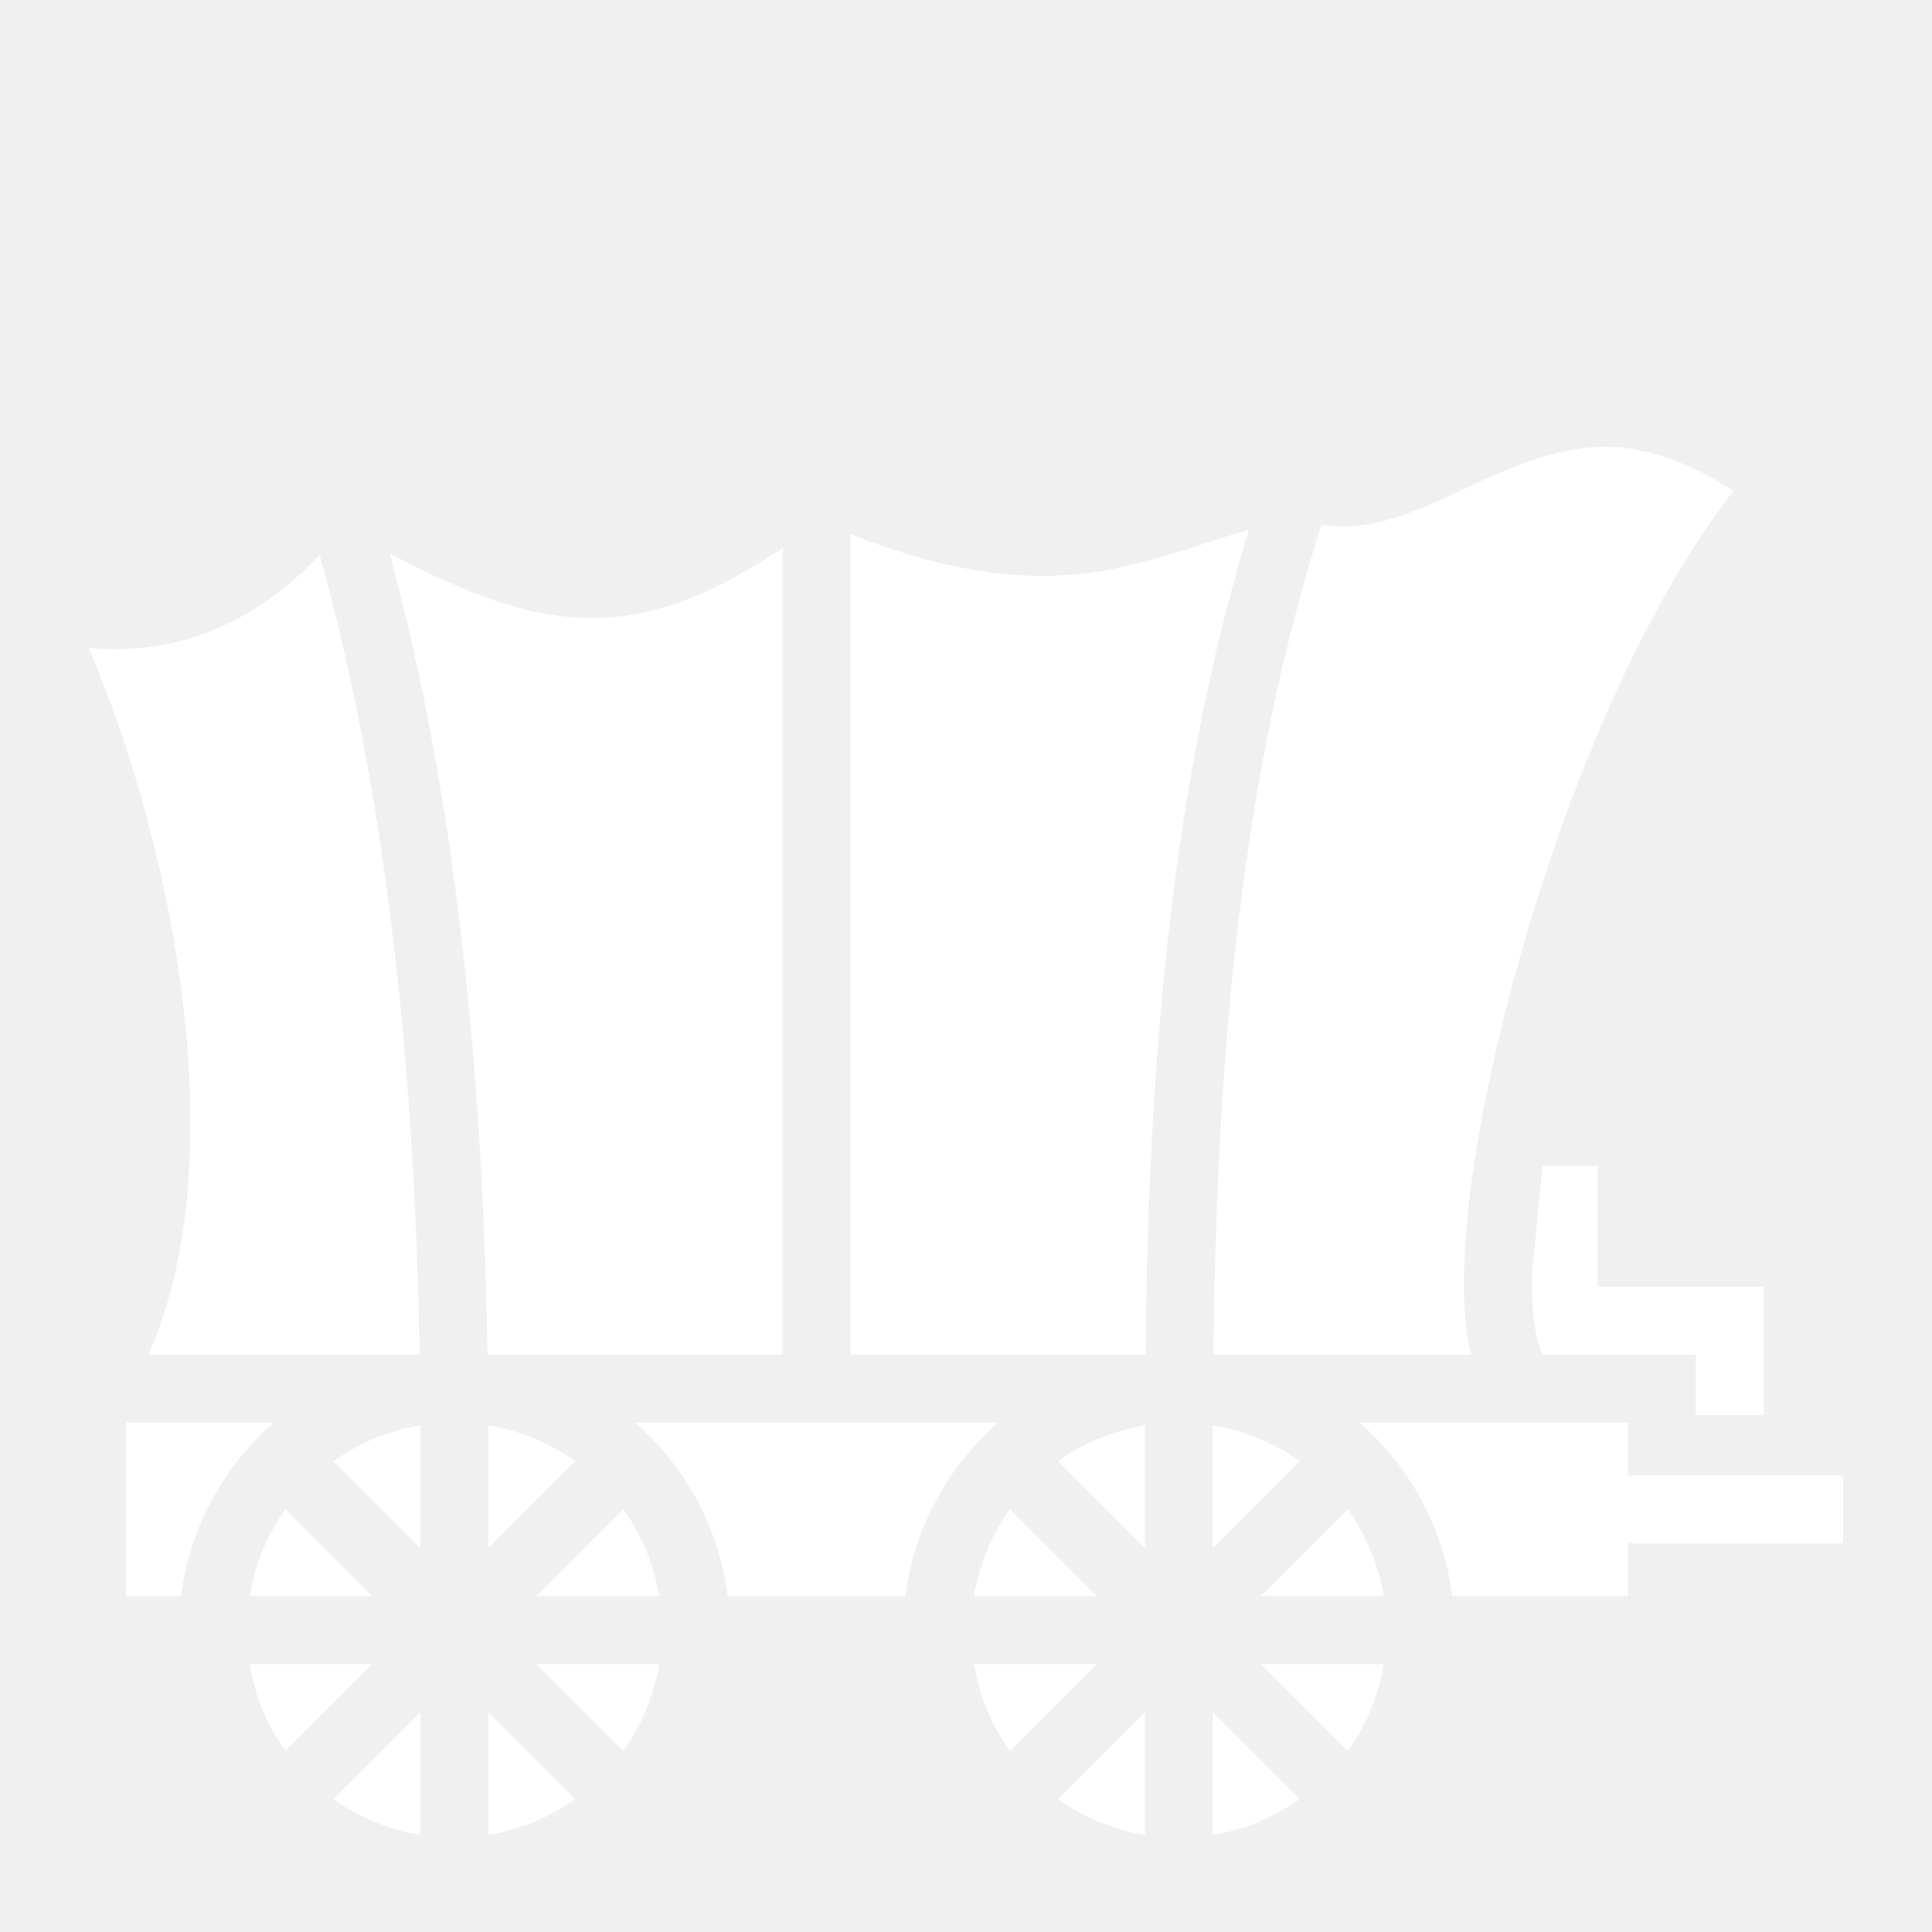
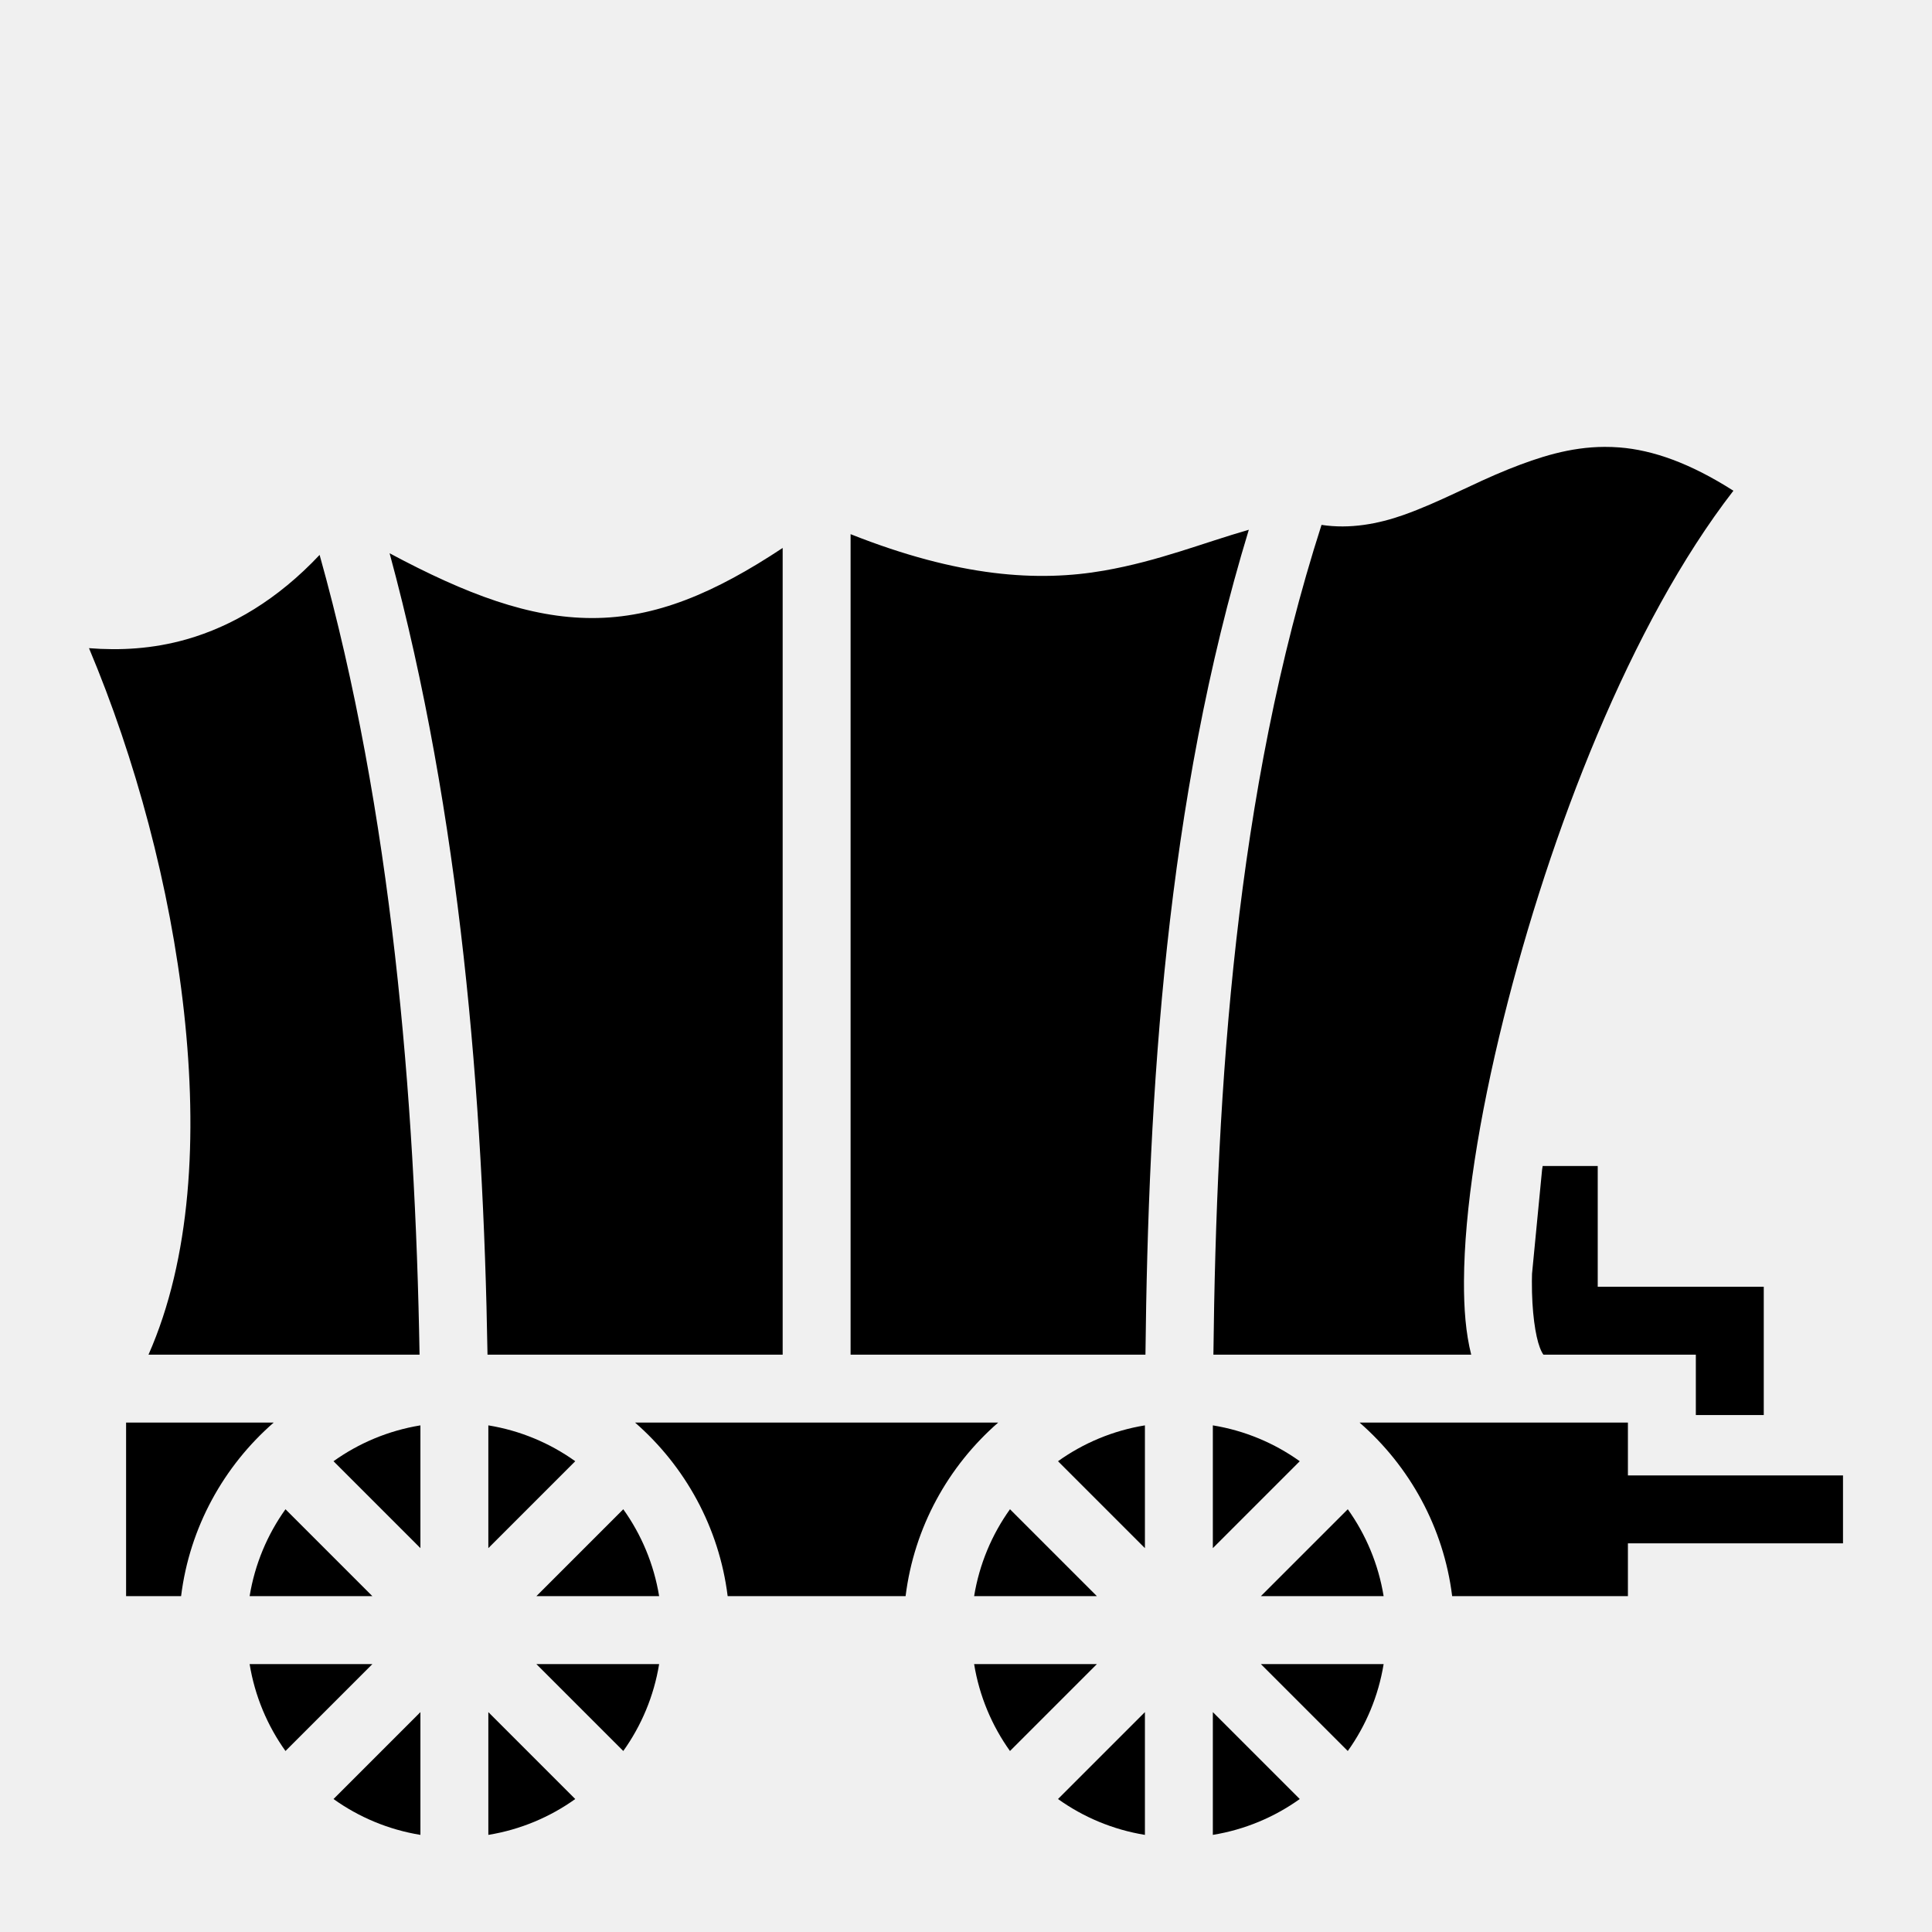
<svg xmlns="http://www.w3.org/2000/svg" viewBox="0 0 512 512" style="height: 512px; width: 512px;">
  <g class="" transform="translate(0,0)" style="">
-     <path d="M425.208 118.428c-9.115.04-17.29 2.663-25.45 5.927-9.33 3.732-18.268 8.75-27.847 12.13-6.67 2.356-14.156 3.768-21.694 2.615-22.832 71.052-27.844 149.083-28.654 219.9h68.322c-1.45-5.723-1.952-12.17-1.916-19.543.09-18.73 3.936-43.15 10.523-69.63 12.235-49.176 33.65-104.615 60.876-139.776-11.49-7.335-21.364-10.784-30.19-11.476-1.345-.105-2.666-.152-3.968-.146zM330.95 140.39c-12.268 3.536-23.886 8.28-38.29 10.81-17.517 3.073-38.528 1.747-67.245-9.64V359h78.14c.756-69.366 5.42-146.51 27.395-218.61zm-123.535 4.823c-17.95 11.885-33.58 18.606-50.568 18.578-16.442-.026-33.08-6.19-53.598-17.17 18.834 69.4 24.842 144.742 25.946 212.38h78.22V145.213zM84.7 147.055c-11.136 11.845-23.253 18.937-35.195 22.353-9.05 2.59-17.778 3.007-25.92 2.363 12.242 29.09 21.534 63.203 25.182 96.45 3.63 33.078 1.834 65.296-9.413 90.78h71.834c-1.15-68.14-7.4-143.78-26.488-211.945zM408.823 309c-.05.322-.105.65-.154.97l-2.667 27.608c-.014.66-.032 1.328-.035 1.965-.04 8.135.928 14.47 2.107 17.578.41 1.086.744 1.595.953 1.88h40.387v16h18v-34h-44v-32h-14.592zM33.415 377v46H47.99c2.265-18.264 11.31-34.465 24.538-46H33.415zm134.887 0c13.227 11.535 22.273 27.736 24.537 46h47.15c2.265-18.264 11.31-34.465 24.538-46h-96.226zm192 0c13.227 11.535 22.273 27.736 24.537 46h46.575v-14h57v-18h-57v-14h-71.113zm-248.887.738c-8.502 1.388-16.332 4.71-23.033 9.502l23.033 23.033v-32.535zm18 0v32.535l23.033-23.033c-6.7-4.793-14.53-8.114-23.033-9.502zm174 0c-8.502 1.388-16.332 4.71-23.033 9.502l23.033 23.033v-32.535zm18 0v32.535l23.033-23.033c-6.7-4.793-14.53-8.114-23.033-9.502zm-245.76 22.23c-4.793 6.7-8.114 14.53-9.502 23.032h32.535l-23.033-23.033zm89.52 0L142.142 423h32.535c-1.388-8.502-4.71-16.332-9.502-23.033zm102.48 0c-4.793 6.7-8.114 14.53-9.502 23.032h32.535l-23.033-23.033zm89.52 0L334.142 423h32.535c-1.388-8.502-4.71-16.332-9.502-23.033zM66.153 441c1.388 8.502 4.71 16.332 9.502 23.033L98.688 441H66.153zm75.99 0l23.032 23.033c4.793-6.7 8.114-14.53 9.502-23.033h-32.535zm116.01 0c1.388 8.502 4.71 16.332 9.502 23.033L290.688 441h-32.535zm75.99 0l23.032 23.033c4.793-6.7 8.114-14.53 9.502-23.033h-32.535zm-222.728 12.727L88.382 476.76c6.7 4.793 14.53 8.114 23.033 9.502v-32.535zm18 0v32.535c8.502-1.388 16.332-4.71 23.033-9.502l-23.033-23.033zm174 0l-23.033 23.033c6.7 4.793 14.53 8.114 23.033 9.502v-32.535zm18 0v32.535c8.502-1.388 16.332-4.71 23.033-9.502l-23.033-23.033z" fill="#fff" fill-opacity="1" />
+     <path d="M425.208 118.428c-9.115.04-17.29 2.663-25.45 5.927-9.33 3.732-18.268 8.75-27.847 12.13-6.67 2.356-14.156 3.768-21.694 2.615-22.832 71.052-27.844 149.083-28.654 219.9h68.322c-1.45-5.723-1.952-12.17-1.916-19.543.09-18.73 3.936-43.15 10.523-69.63 12.235-49.176 33.65-104.615 60.876-139.776-11.49-7.335-21.364-10.784-30.19-11.476-1.345-.105-2.666-.152-3.968-.146zM330.95 140.39c-12.268 3.536-23.886 8.28-38.29 10.81-17.517 3.073-38.528 1.747-67.245-9.64V359h78.14c.756-69.366 5.42-146.51 27.395-218.61zm-123.535 4.823c-17.95 11.885-33.58 18.606-50.568 18.578-16.442-.026-33.08-6.19-53.598-17.17 18.834 69.4 24.842 144.742 25.946 212.38h78.22V145.213zM84.7 147.055c-11.136 11.845-23.253 18.937-35.195 22.353-9.05 2.59-17.778 3.007-25.92 2.363 12.242 29.09 21.534 63.203 25.182 96.45 3.63 33.078 1.834 65.296-9.413 90.78h71.834c-1.15-68.14-7.4-143.78-26.488-211.945zM408.823 309c-.05.322-.105.65-.154.97l-2.667 27.608c-.014.66-.032 1.328-.035 1.965-.04 8.135.928 14.47 2.107 17.578.41 1.086.744 1.595.953 1.88h40.387v16h18v-34h-44v-32h-14.592zM33.415 377v46H47.99c2.265-18.264 11.31-34.465 24.538-46H33.415zm134.887 0c13.227 11.535 22.273 27.736 24.537 46h47.15c2.265-18.264 11.31-34.465 24.538-46h-96.226zm192 0c13.227 11.535 22.273 27.736 24.537 46h46.575v-14h57v-18h-57v-14h-71.113zm-248.887.738c-8.502 1.388-16.332 4.71-23.033 9.502l23.033 23.033v-32.535zm18 0v32.535l23.033-23.033c-6.7-4.793-14.53-8.114-23.033-9.502zm174 0c-8.502 1.388-16.332 4.71-23.033 9.502l23.033 23.033v-32.535zm18 0v32.535l23.033-23.033c-6.7-4.793-14.53-8.114-23.033-9.502zm-245.76 22.23c-4.793 6.7-8.114 14.53-9.502 23.032h32.535l-23.033-23.033zm89.52 0L142.142 423h32.535c-1.388-8.502-4.71-16.332-9.502-23.033zm102.48 0c-4.793 6.7-8.114 14.53-9.502 23.032h32.535l-23.033-23.033zm89.52 0L334.142 423h32.535c-1.388-8.502-4.71-16.332-9.502-23.033zM66.153 441c1.388 8.502 4.71 16.332 9.502 23.033L98.688 441H66.153zm75.99 0l23.032 23.033c4.793-6.7 8.114-14.53 9.502-23.033h-32.535zm116.01 0c1.388 8.502 4.71 16.332 9.502 23.033L290.688 441h-32.535zm75.99 0l23.032 23.033c4.793-6.7 8.114-14.53 9.502-23.033h-32.535zm-222.728 12.727L88.382 476.76c6.7 4.793 14.53 8.114 23.033 9.502v-32.535zm18 0v32.535c8.502-1.388 16.332-4.71 23.033-9.502l-23.033-23.033zm174 0l-23.033 23.033c6.7 4.793 14.53 8.114 23.033 9.502v-32.535zm18 0v32.535c8.502-1.388 16.332-4.71 23.033-9.502l-23.033-23.033z" fill="currentColor" fill-opacity="1" />
  </g>
</svg>
